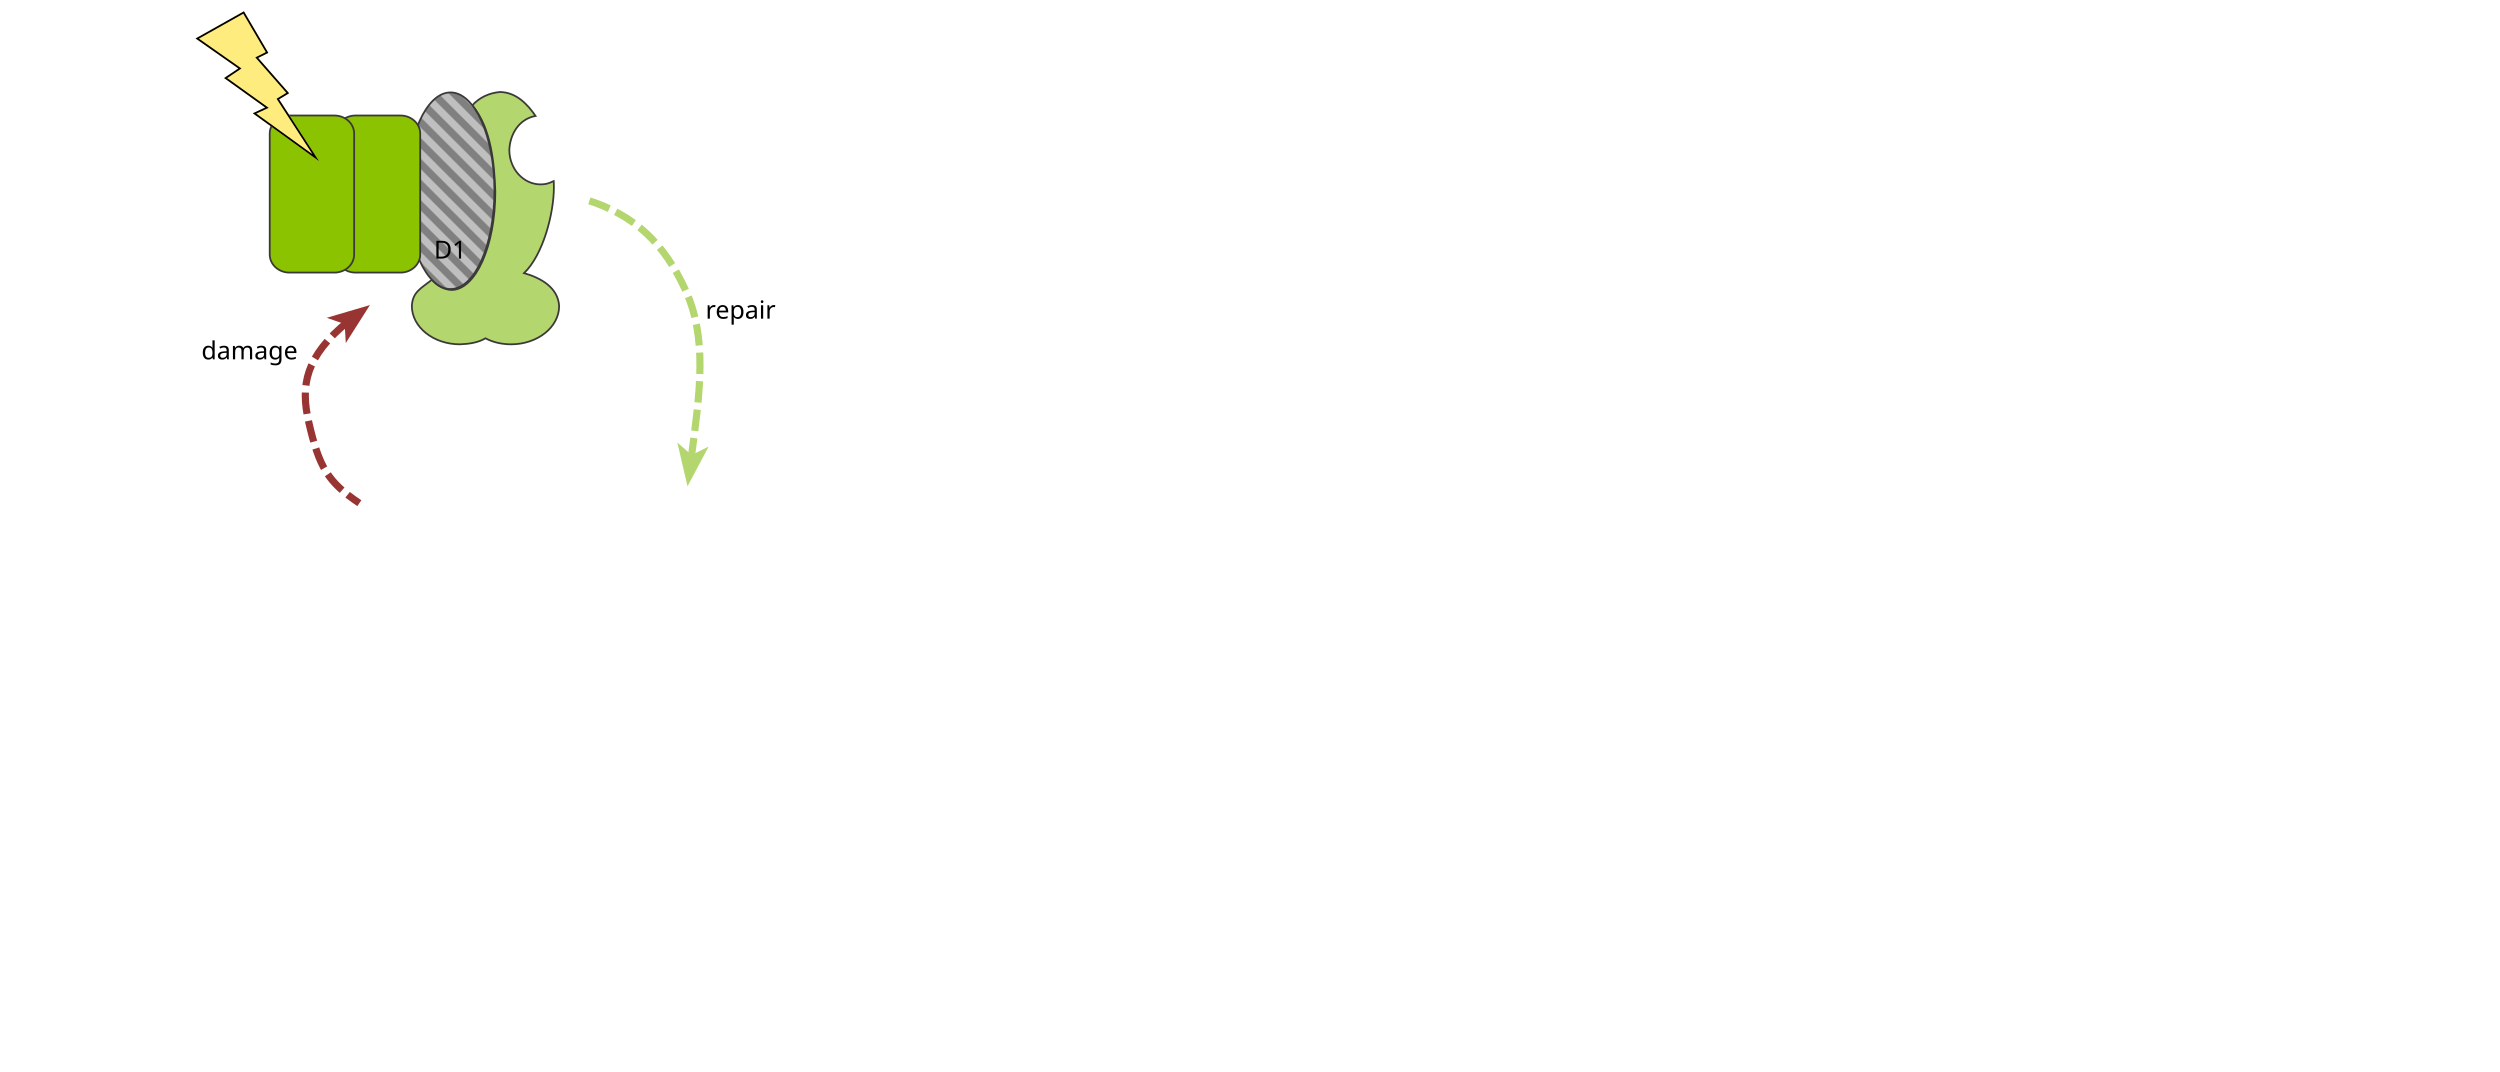
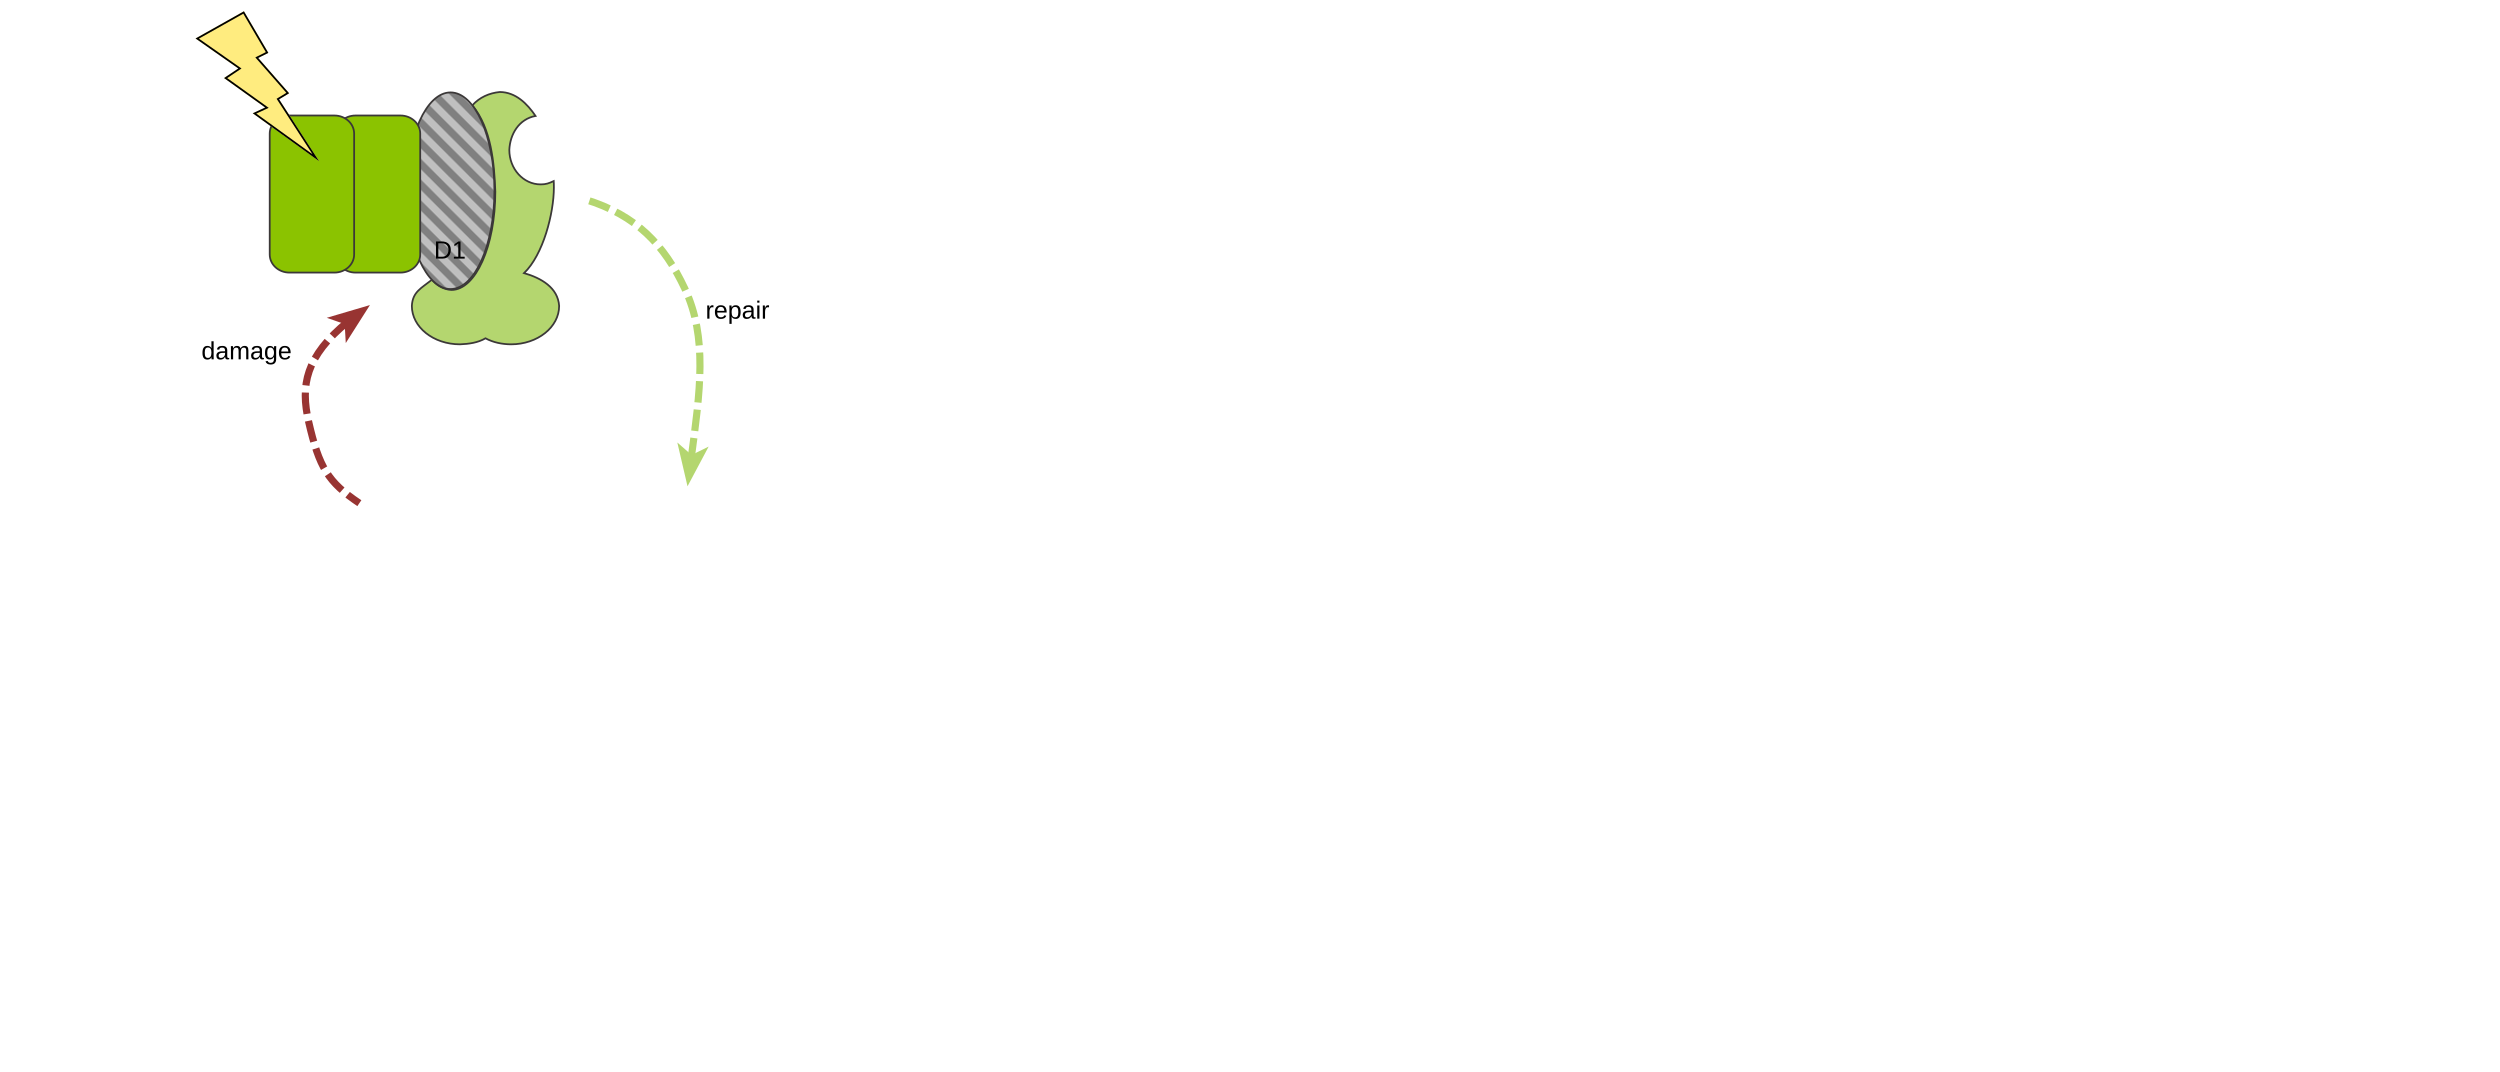
<svg xmlns="http://www.w3.org/2000/svg" version="1.1" x="0" y="0" width="1400" height="600" viewBox="0, 0, 1400, 600">
  <defs>
    <pattern id="Pattern_1" patternUnits="userSpaceOnUse" x="227.713" y="51.755" width="40" height="40" patternTransform="matrix(0.29, 0, 0, 0.29, 0, 0)">
      <g transform="translate(-0, -0)">
        <path d="M40,0 L0,0 L0,40 L40,40 L40,0 z" fill="#BFBFBF" />
        <path d="M30,0 L40,10 L40,0 L30,0 z" fill="#808080" />
        <path d="M0,40 L0,30 L10,40 L0,40 z" fill="#808080" />
        <path d="M30,40 L40,40 L40,30 L10,0 L0,0 L0,10" fill="#808080" />
      </g>
    </pattern>
  </defs>
  <g id="photosystem-ii-repair" transform="translate(0, 0)">
    <g id="core">
      <path d="M279.906,51.517 C288.842,51.623 295.177,58.023 299.897,64.925 C290.659,66.659 285.627,75.039 285.22,83.924 C285.221,94.604 293.067,103.261 302.747,103.261 C305.751,103.28 307.465,102.621 310.077,101.404 C310.186,103.313 310.129,102.064 310.173,105.154 C310.122,119.439 304.257,142.573 293.484,152.939 C303.059,155.695 312.471,161.08 313.12,171.324 C313.12,183.2 301.054,192.827 286.169,192.827 C281.221,192.788 276.256,191.812 271.878,189.454 C267.545,191.967 262.502,192.628 257.588,192.827 C242.703,192.827 230.637,183.2 230.637,171.324 C231.039,163.41 235.938,161.4 241.853,156.682 L241.601,156.288 C244.383,159.803 248.31,162.117 252.796,162.371 C266.372,162.371 277.379,137.721 277.379,107.313 C276.802,91.44 275.15,71.912 264.517,58.977 C268.591,54.468 273.945,52.108 279.906,51.517 L279.906,51.517 z" fill="#B4D66F" />
      <path d="M279.906,51.517 C288.842,51.623 295.177,58.023 299.897,64.925 C290.659,66.659 285.627,75.039 285.22,83.924 C285.221,94.604 293.067,103.261 302.747,103.261 C305.751,103.28 307.465,102.621 310.077,101.404 C310.186,103.313 310.129,102.064 310.173,105.154 C310.122,119.439 304.257,142.573 293.484,152.939 C303.059,155.695 312.471,161.08 313.12,171.324 C313.12,183.2 301.054,192.827 286.169,192.827 C281.221,192.788 276.256,191.812 271.878,189.454 C267.545,191.967 262.502,192.628 257.588,192.827 C242.703,192.827 230.637,183.2 230.637,171.324 C231.039,163.41 235.938,161.4 241.853,156.682 L241.601,156.288 C244.383,159.803 248.31,162.117 252.796,162.371 C266.372,162.371 277.379,137.721 277.379,107.313 C276.802,91.44 275.15,71.912 264.517,58.977 C268.591,54.468 273.945,52.108 279.906,51.517 L279.906,51.517 z" fill-opacity="0" stroke="#3B3838" stroke-width="1" />
    </g>
    <g id="d1">
      <g id="photosystem-ii-repair-d1">
        <path d="M252.296,161.871 C238.719,161.871 227.713,137.221 227.713,106.813 C227.713,76.405 238.719,51.755 252.296,51.755 C265.872,51.755 276.879,76.405 276.879,106.813 C276.879,137.221 265.872,161.871 252.296,161.871 z" fill="url(#Pattern_1)" />
        <path d="M252.296,161.871 C238.719,161.871 227.713,137.221 227.713,106.813 C227.713,76.405 238.719,51.755 252.296,51.755 C265.872,51.755 276.879,76.405 276.879,106.813 C276.879,137.221 265.872,161.871 252.296,161.871 z" fill-opacity="0" stroke="#3B3838" stroke-width="1" />
      </g>
      <text transform="matrix(1, 0, 0, 1, 251.954, 140.33)">
-         <tspan x="-8.948" y="4.5" font-family="ArialMT" font-size="14" fill="#000000">D1</tspan>
+         <tspan x="-8.948" y="4.5" font-family="Arial,ArialMT" font-size="14" fill="#000000">D1</tspan>
      </text>
    </g>
    <g id="antenna">
      <g id="lhcb">
        <path d="M199.103,64.684 L224.26,64.684 C230.367,64.684 235.318,69.225 235.318,74.826 L235.318,142.51 C235.318,148.112 230.367,152.652 224.26,152.652 L199.103,152.652 C192.996,152.652 188.045,148.112 188.045,142.51 L188.045,74.826 C188.045,69.225 192.996,64.684 199.103,64.684 z" fill="#8BC300" />
        <path d="M199.103,64.684 L224.26,64.684 C230.367,64.684 235.318,69.225 235.318,74.826 L235.318,142.51 C235.318,148.112 230.367,152.652 224.26,152.652 L199.103,152.652 C192.996,152.652 188.045,148.112 188.045,142.51 L188.045,74.826 C188.045,69.225 192.996,64.684 199.103,64.684 z" fill-opacity="0" stroke="#3B3838" stroke-width="1" />
      </g>
      <g id="lhcb">
        <path d="M162.104,64.684 L187.261,64.684 C193.368,64.684 198.319,69.225 198.319,74.826 L198.319,142.51 C198.319,148.112 193.368,152.652 187.261,152.652 L162.104,152.652 C155.997,152.652 151.046,148.112 151.046,142.51 L151.046,74.826 C151.046,69.225 155.997,64.684 162.104,64.684 z" fill="#8BC300" />
        <path d="M162.104,64.684 L187.261,64.684 C193.368,64.684 198.319,69.225 198.319,74.826 L198.319,142.51 C198.319,148.112 193.368,152.652 187.261,152.652 L162.104,152.652 C155.997,152.652 151.046,148.112 151.046,142.51 L151.046,74.826 C151.046,69.225 155.997,64.684 162.104,64.684 z" fill-opacity="0" stroke="#3B3838" stroke-width="1" />
      </g>
    </g>
    <g id="cycle">
      <g>
        <path d="M386.992,257.171 C392.09,218.842 396.374,189.139 383.483,161.597 C372.141,137.364 356.506,120.434 327.632,111.689" fill-opacity="0" stroke="#B4D66F" stroke-width="4" stroke-dasharray="12,4" />
        <path d="M386.992,257.171 L382.647,253.376 L385.747,266.69 L392.166,254.621 z" fill="#B4D66F" fill-opacity="1" stroke="#B4D66F" stroke-width="4" stroke-opacity="1" />
      </g>
      <g>
        <path d="M194.942,180.037 C170.999,199.57 168.196,215.87 172.831,236.127 C178.75,261.991 183.746,269.985 201.233,281.773" fill-opacity="0" stroke="#983432" stroke-width="4" stroke-dasharray="12,4" />
        <path d="M194.942,180.037 L195.274,185.796 L202.609,174.261 L189.498,178.129 z" fill="#983432" fill-opacity="1" stroke="#983432" stroke-width="4" stroke-opacity="1" />
      </g>
      <text transform="matrix(1, 0, 0, 1, 138.727, 196.734)">
-         <tspan x="-25.938" y="4.5" font-family="ArialMT" font-size="14" fill="#000000">damage</tspan>
+         <tspan x="-25.938" y="4.5" font-family="Arial,ArialMT" font-size="14" fill="#000000">damage</tspan>
      </text>
      <text transform="matrix(1, 0, 0, 1, 414.208, 173.962)">
-         <tspan x="-19.114" y="4.5" font-family="ArialMT" font-size="14" fill="#000000">repair</tspan>
+         <tspan x="-19.114" y="4.5" font-family="Arial,ArialMT" font-size="14" fill="#000000">repair</tspan>
      </text>
    </g>
    <g id="light">
      <path d="M161.912,52.225 L144.588,32.459 L150.267,29.606 L136.606,6.315 L109.508,21.544 L133.471,38.34 L125.467,43.703 L148.498,60.205 L141.533,63.422 L178.709,90.296 L156.295,55.631 L161.912,52.225 z" fill="#FFEC7F" />
      <path d="M136.606,6.315 L150.267,29.606 L144.588,32.459 L161.912,52.225 L161.912,52.225 L156.294,55.631 L178.708,90.296 L141.533,63.422 L148.498,60.205 L125.467,43.703 L133.471,38.34 L109.508,21.544 L136.606,6.315 z M136.24,7.668 L111.383,21.637 L134.044,37.521 L135.239,38.358 L134.027,39.17 L127.223,43.731 L149.081,59.392 L150.477,60.393 L148.918,61.113 L143.504,63.613 L174.975,86.363 L155.455,56.174 L154.896,55.309 L155.776,54.776 L160.374,51.987 L143.836,33.118 L142.984,32.146 L144.139,31.565 L148.864,29.191 L136.24,7.668 z" fill="#000000" />
    </g>
  </g>
</svg>
